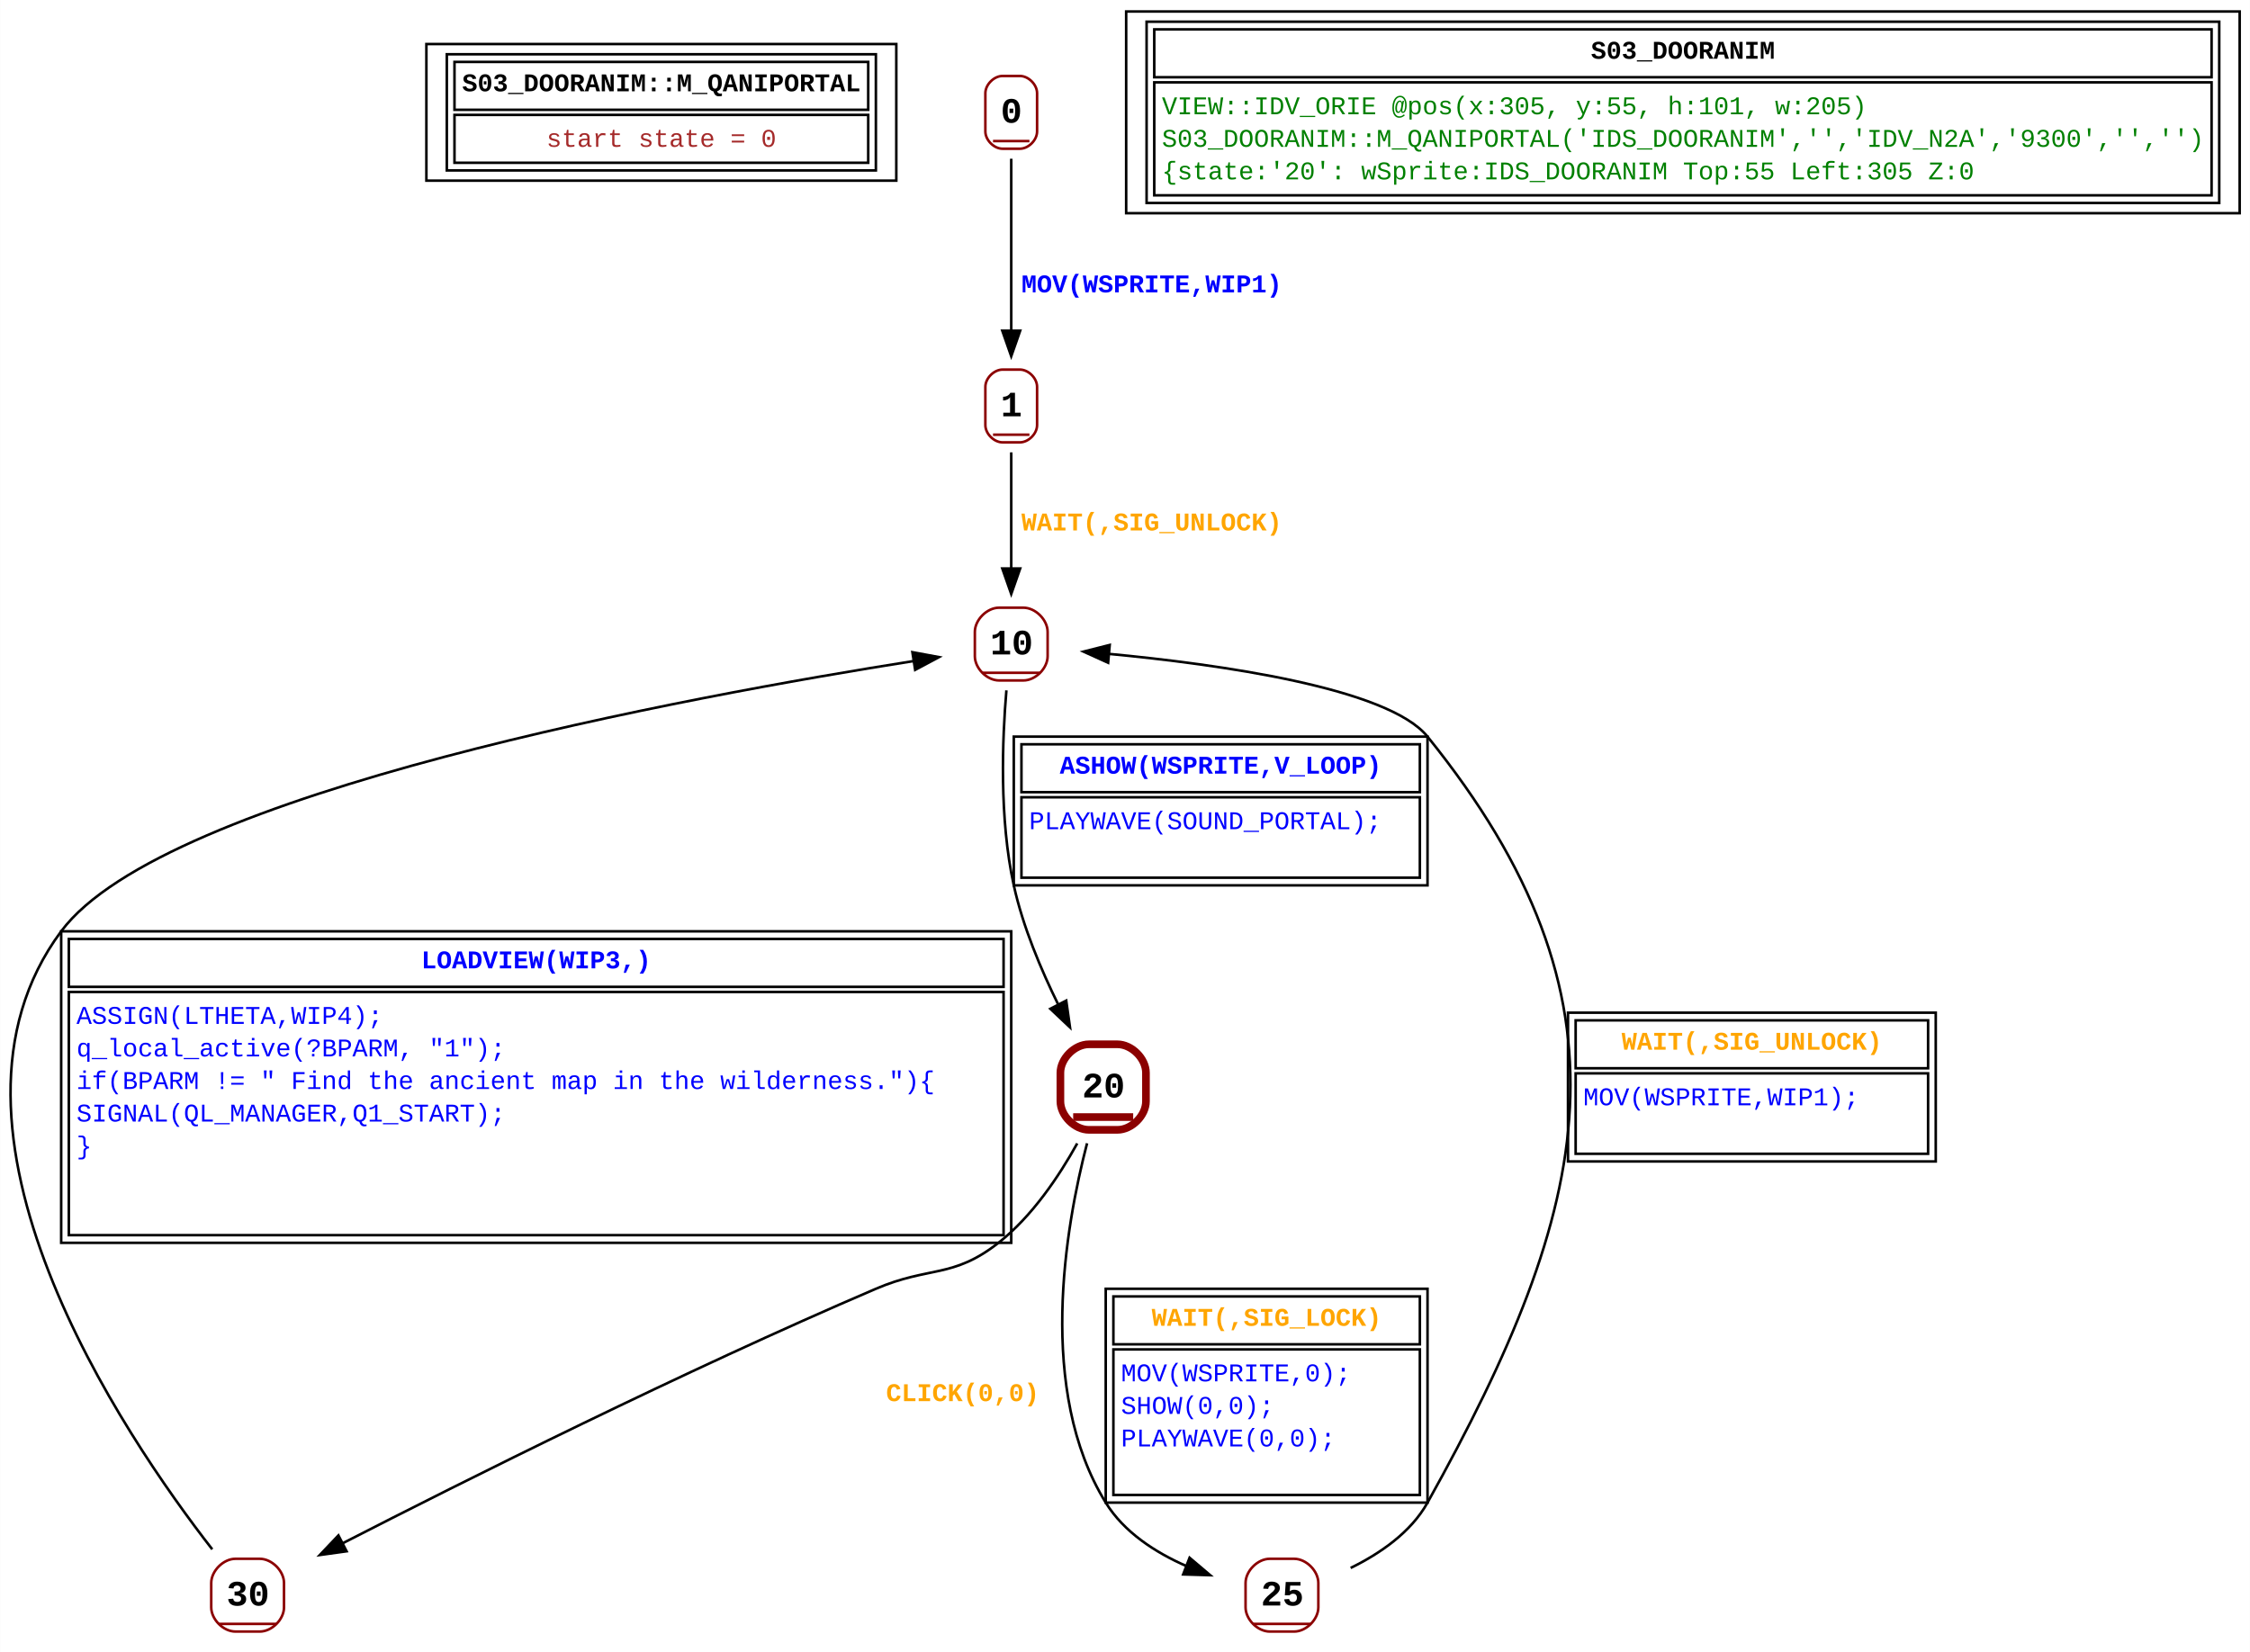
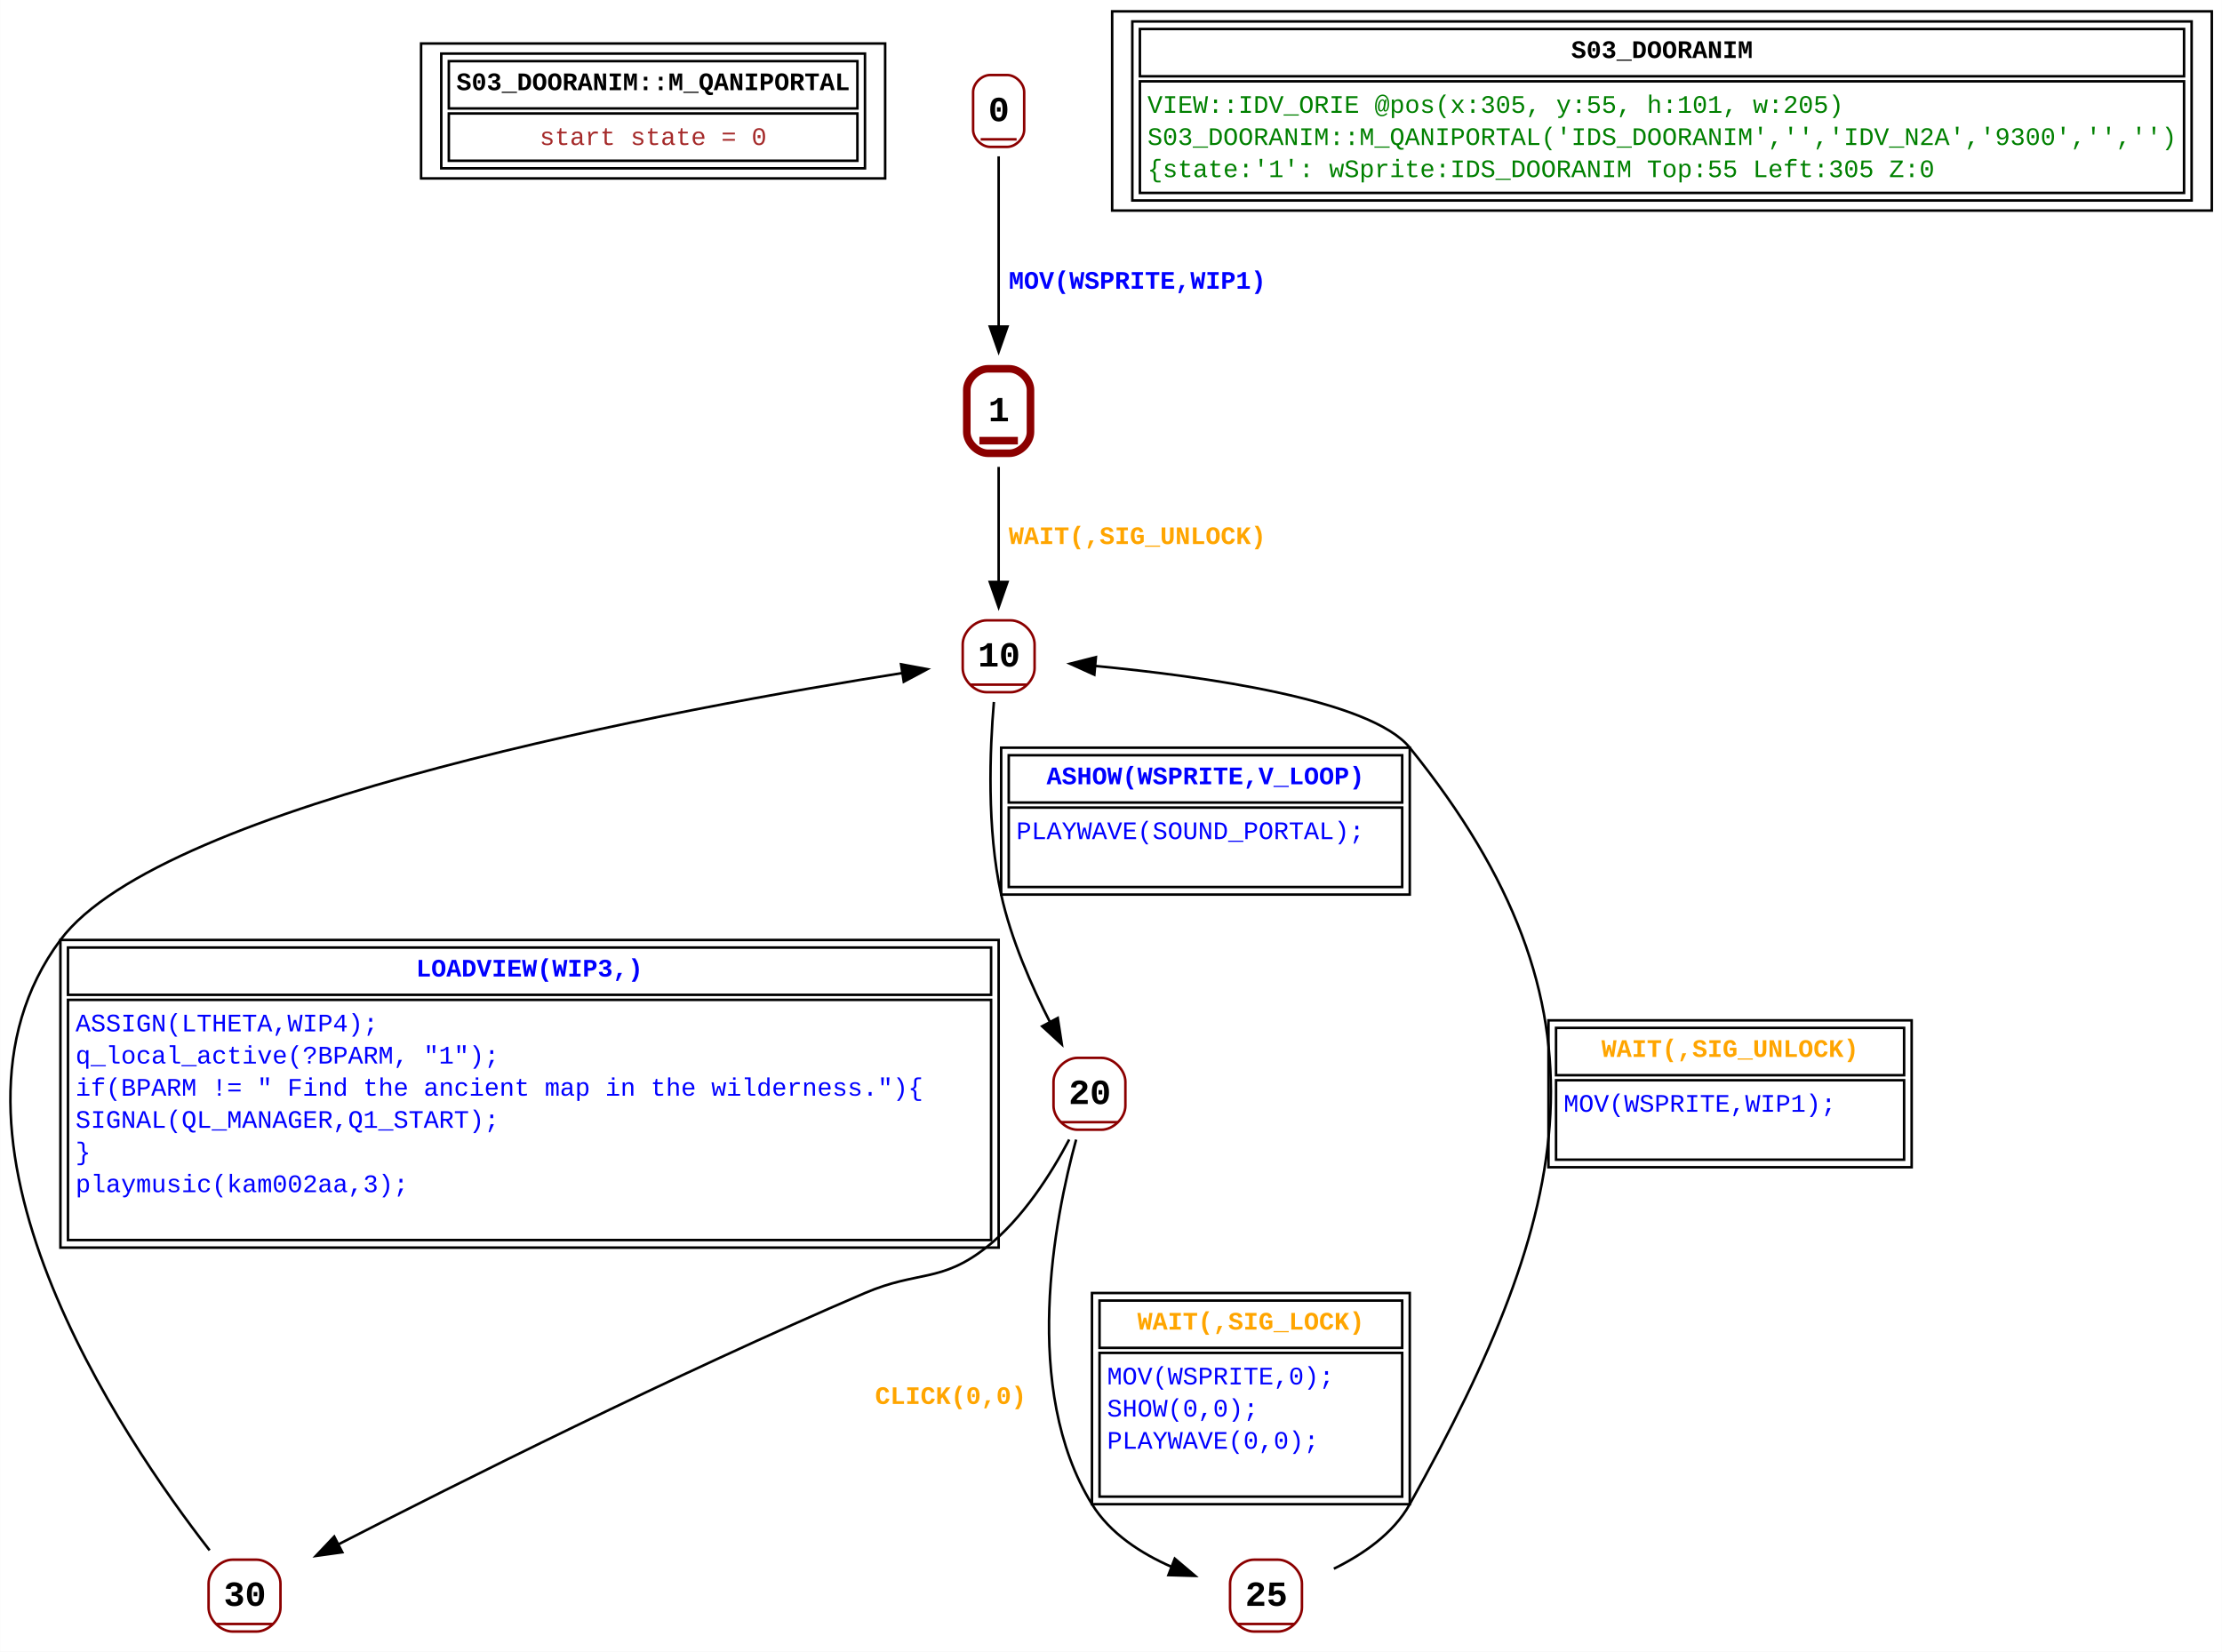
- <svg xmlns="http://www.w3.org/2000/svg" width="881pt" height="647pt" viewBox="0.00 0.00 880.91 647.00">
-   <g id="graph0" class="graph" transform="scale(1 1) rotate(0) translate(4 643)">
-     <polygon fill="white" stroke="none" points="-4,4 -4,-643 876.91,-643 876.91,4 -4,4" />
+ <svg xmlns="http://www.w3.org/2000/svg" width="881pt" height="655pt" viewBox="0.00 0.00 880.91 655.00">
+   <g id="graph0" class="graph" transform="scale(1 1) rotate(0) translate(4 651)">
+     <polygon fill="white" stroke="none" points="-4,4 -4,-651 876.91,-651 876.91,4 -4,4" />
    <g id="node1" class="node">
-       <polygon fill="none" stroke="black" points="162.91,-572.25 162.91,-625.75 346.91,-625.75 346.91,-572.25 162.91,-572.25" />
-       <polygon fill="none" stroke="black" points="173.91,-600 173.91,-618.75 335.91,-618.75 335.91,-600 173.91,-600" />
-       <text text-anchor="start" x="176.91" y="-607.25" font-family="Courier New" font-weight="bold" font-size="10.00">S03_DOORANIM::M_QANIPORTAL</text>
-       <polygon fill="none" stroke="black" points="173.91,-579.25 173.91,-598 335.91,-598 335.91,-579.25 173.91,-579.25" />
-       <text text-anchor="start" x="209.91" y="-585.5" font-family="Courier New" font-size="10.00" fill="brown">start state = 0</text>
-       <polygon fill="none" stroke="black" points="170.91,-576.25 170.91,-621.75 338.91,-621.75 338.91,-576.25 170.91,-576.25" />
+       <polygon fill="none" stroke="black" points="162.91,-580.25 162.91,-633.75 346.91,-633.75 346.91,-580.25 162.91,-580.25" />
+       <polygon fill="none" stroke="black" points="173.91,-608 173.91,-626.75 335.91,-626.75 335.91,-608 173.91,-608" />
+       <text text-anchor="start" x="176.91" y="-615.25" font-family="Courier New" font-weight="bold" font-size="10.00">S03_DOORANIM::M_QANIPORTAL</text>
+       <polygon fill="none" stroke="black" points="173.91,-587.25 173.91,-606 335.91,-606 335.91,-587.25 173.91,-587.25" />
+       <text text-anchor="start" x="209.91" y="-593.5" font-family="Courier New" font-size="10.00" fill="brown">start state = 0</text>
+       <polygon fill="none" stroke="black" points="170.91,-584.25 170.91,-629.75 338.91,-629.75 338.91,-584.25 170.91,-584.25" />
    </g>
    <g id="node2" class="node">
-       <polyline fill="none" stroke="darkred" points="384.78,-587.75 399.03,-587.75" />
-       <text text-anchor="start" x="387.78" y="-594.95" font-family="Courier New" font-weight="bold" font-size="14.00">0</text>
-       <path fill="none" stroke="darkred" d="M388.53,-584.75C388.53,-584.75 395.28,-584.75 395.28,-584.75 398.66,-584.75 402.03,-588.12 402.03,-591.5 402.03,-591.5 402.03,-606.5 402.03,-606.5 402.03,-609.88 398.66,-613.25 395.28,-613.25 395.28,-613.25 388.53,-613.25 388.53,-613.25 385.16,-613.25 381.78,-609.88 381.78,-606.5 381.78,-606.5 381.78,-591.5 381.78,-591.5 381.78,-588.12 385.16,-584.75 388.53,-584.75" />
+       <polyline fill="none" stroke="darkred" points="384.78,-595.75 399.03,-595.75" />
+       <text text-anchor="start" x="387.78" y="-602.95" font-family="Courier New" font-weight="bold" font-size="14.00">0</text>
+       <path fill="none" stroke="darkred" d="M388.53,-592.75C388.53,-592.75 395.28,-592.75 395.28,-592.75 398.66,-592.75 402.03,-596.12 402.03,-599.5 402.03,-599.5 402.03,-614.5 402.03,-614.5 402.03,-617.88 398.66,-621.25 395.28,-621.25 395.28,-621.25 388.53,-621.25 388.53,-621.25 385.16,-621.25 381.78,-617.88 381.78,-614.5 381.78,-614.5 381.78,-599.5 381.78,-599.5 381.78,-596.12 385.16,-592.75 388.53,-592.75" />
    </g>
    <g id="node3" class="node">
-       <polyline fill="none" stroke="darkred" points="384.78,-472.75 399.03,-472.75" />
-       <text text-anchor="start" x="387.78" y="-479.95" font-family="Courier New" font-weight="bold" font-size="14.00">1</text>
-       <path fill="none" stroke="darkred" d="M388.53,-469.75C388.53,-469.75 395.28,-469.75 395.28,-469.75 398.66,-469.75 402.03,-473.12 402.03,-476.5 402.03,-476.5 402.03,-491.5 402.03,-491.5 402.03,-494.88 398.66,-498.25 395.28,-498.25 395.28,-498.25 388.53,-498.25 388.53,-498.25 385.16,-498.25 381.78,-494.88 381.78,-491.5 381.78,-491.5 381.78,-476.5 381.78,-476.5 381.78,-473.12 385.16,-469.75 388.53,-469.75" />
+       <polyline fill="none" stroke="darkred" stroke-width="3" points="384.28,-476.25 399.53,-476.25" />
+       <text text-anchor="start" x="387.78" y="-483.95" font-family="Courier New" font-weight="bold" font-size="14.00">1</text>
+       <path fill="none" stroke="darkred" stroke-width="3" d="M387.7,-471.25C387.7,-471.25 396.12,-471.25 396.12,-471.25 400.33,-471.25 404.53,-475.46 404.53,-479.67 404.53,-479.67 404.53,-496.33 404.53,-496.33 404.53,-500.54 400.33,-504.75 396.12,-504.75 396.12,-504.75 387.7,-504.75 387.7,-504.75 383.49,-504.75 379.28,-500.54 379.28,-496.33 379.28,-496.33 379.28,-479.67 379.28,-479.67 379.28,-475.46 383.49,-471.25 387.7,-471.25" />
    </g>
    <g id="edge1" class="edge">
-       <path fill="none" stroke="black" d="M391.91,-580.84C391.91,-562.9 391.91,-534.45 391.91,-513.2" />
-       <polygon fill="black" stroke="black" points="395.41,-513.47 391.91,-503.47 388.41,-513.47 395.41,-513.47" />
-       <text text-anchor="start" x="395.91" y="-528.5" font-family="Courier New" font-weight="bold" font-size="10.00" fill="blue">MOV(WSPRITE,WIP1)</text>
+       <path fill="none" stroke="black" d="M391.91,-588.99C391.91,-571.34 391.91,-543.32 391.91,-521.42" />
+       <polygon fill="black" stroke="black" points="395.41,-521.51 391.91,-511.51 388.41,-521.51 395.41,-521.51" />
+       <text text-anchor="start" x="395.91" y="-536.5" font-family="Courier New" font-weight="bold" font-size="10.00" fill="blue">MOV(WSPRITE,WIP1)</text>
    </g>
    <g id="node4" class="node">
      <polyline fill="none" stroke="darkred" points="380.66,-379.5 403.16,-379.5" />
      <text text-anchor="start" x="383.66" y="-386.7" font-family="Courier New" font-weight="bold" font-size="14.00">10</text>
      <path fill="none" stroke="darkred" d="M387.16,-376.5C387.16,-376.5 396.66,-376.5 396.66,-376.5 401.41,-376.5 406.16,-381.25 406.16,-386 406.16,-386 406.16,-395.5 406.16,-395.5 406.16,-400.25 401.41,-405 396.66,-405 396.66,-405 387.16,-405 387.16,-405 382.41,-405 377.66,-400.25 377.66,-395.5 377.66,-395.5 377.66,-386 377.66,-386 377.66,-381.25 382.41,-376.5 387.16,-376.5" />
    </g>
    <g id="edge2" class="edge">
-       <path fill="none" stroke="black" d="M391.91,-465.84C391.91,-452.96 391.91,-435.06 391.91,-420.07" />
-       <polygon fill="black" stroke="black" points="395.41,-420.35 391.91,-410.35 388.41,-420.35 395.41,-420.35" />
+       <path fill="none" stroke="black" d="M391.91,-465.86C391.91,-452.42 391.91,-434.84 391.91,-420.18" />
+       <polygon fill="black" stroke="black" points="395.41,-420.22 391.91,-410.22 388.41,-420.22 395.41,-420.22" />
      <text text-anchor="start" x="395.91" y="-435.25" font-family="Courier New" font-weight="bold" font-size="10.00" fill="orange">WAIT(,SIG_UNLOCK)</text>
    </g>
    <g id="node5" class="node">
-       <polyline fill="none" stroke="darkred" stroke-width="3" points="416.16,-205.5 439.66,-205.5" />
+       <polyline fill="none" stroke="darkred" points="416.66,-206 439.16,-206" />
      <text text-anchor="start" x="419.66" y="-213.2" font-family="Courier New" font-weight="bold" font-size="14.00">20</text>
-       <path fill="none" stroke="darkred" stroke-width="3" d="M422.33,-200.5C422.33,-200.5 433.49,-200.5 433.49,-200.5 439.08,-200.5 444.66,-206.08 444.66,-211.67 444.66,-211.67 444.66,-222.83 444.66,-222.83 444.66,-228.42 439.08,-234 433.49,-234 433.49,-234 422.33,-234 422.33,-234 416.74,-234 411.16,-228.42 411.16,-222.83 411.16,-222.83 411.16,-211.67 411.16,-211.67 411.16,-206.08 416.74,-200.5 422.33,-200.5" />
+       <path fill="none" stroke="darkred" d="M423.16,-203C423.16,-203 432.66,-203 432.66,-203 437.41,-203 442.16,-207.75 442.16,-212.5 442.16,-212.5 442.16,-222 442.16,-222 442.16,-226.75 437.41,-231.5 432.66,-231.5 432.66,-231.5 423.16,-231.5 423.16,-231.5 418.41,-231.5 413.66,-226.75 413.66,-222 413.66,-222 413.66,-212.5 413.66,-212.5 413.66,-207.75 418.41,-203 423.16,-203" />
    </g>
    <g id="edge3" class="edge">
-       <path fill="none" stroke="black" d="M390.02,-372.62C388.41,-353.69 387.16,-322.41 392.91,-296.25 396.46,-280.08 403.57,-263.19 410.45,-249.28" />
-       <polygon fill="black" stroke="black" points="413.44,-251.12 414.92,-240.63 407.22,-247.91 413.44,-251.12" />
+       <path fill="none" stroke="black" d="M390.02,-372.62C388.41,-353.69 387.16,-322.41 392.91,-296.25 396.8,-278.52 404.97,-259.93 412.43,-245.34" />
+       <polygon fill="black" stroke="black" points="415.35,-247.31 416.96,-236.84 409.17,-244.02 415.35,-247.31" />
      <polygon fill="none" stroke="black" points="395.91,-332.75 395.91,-351.5 551.91,-351.5 551.91,-332.75 395.91,-332.75" />
      <text text-anchor="start" x="410.91" y="-340" font-family="Courier New" font-weight="bold" font-size="10.00" fill="blue">ASHOW(WSPRITE,V_LOOP)</text>
      <polygon fill="none" stroke="black" points="395.91,-299.25 395.91,-330.75 551.91,-330.75 551.91,-299.25 395.91,-299.25" />
      <text text-anchor="start" x="398.91" y="-318.25" font-family="Courier New" font-size="10.00" fill="blue">  PLAYWAVE(SOUND_PORTAL);</text>
      <text text-anchor="start" x="398.91" y="-305.5" font-family="Courier New" font-size="10.00" fill="blue"> </text>
      <polygon fill="none" stroke="black" points="392.91,-296.25 392.91,-354.5 554.91,-354.5 554.91,-296.25 392.91,-296.25" />
    </g>
    <g id="node6" class="node">
      <polyline fill="none" stroke="darkred" points="81.66,-7 104.16,-7" />
      <text text-anchor="start" x="84.66" y="-14.2" font-family="Courier New" font-weight="bold" font-size="14.00">30</text>
      <path fill="none" stroke="darkred" d="M88.16,-4C88.16,-4 97.66,-4 97.66,-4 102.41,-4 107.16,-8.75 107.16,-13.5 107.16,-13.5 107.16,-23 107.16,-23 107.16,-27.75 102.41,-32.5 97.66,-32.5 97.66,-32.5 88.16,-32.5 88.16,-32.5 83.41,-32.5 78.66,-27.75 78.66,-23 78.66,-23 78.66,-13.5 78.66,-13.5 78.66,-8.75 83.41,-4 88.16,-4" />
    </g>
    <g id="edge4" class="edge">
-       <path fill="none" stroke="black" d="M417.75,-195.18C410.66,-182.4 400.11,-166.6 386.91,-156.25 368.98,-142.19 359.85,-147.22 338.91,-138.25 263.5,-105.95 177.72,-62.99 129.99,-38.51" />
+       <path fill="none" stroke="black" d="M419.88,-199.11C412.86,-185.78 401.5,-167.69 386.91,-156.25 368.98,-142.19 359.85,-147.22 338.91,-138.25 263.5,-105.95 177.72,-62.99 129.99,-38.51" />
      <polygon fill="black" stroke="black" points="131.67,-35.44 121.18,-33.98 128.47,-41.66 131.67,-35.44" />
      <text text-anchor="start" x="342.91" y="-94.25" font-family="Courier New" font-weight="bold" font-size="10.00" fill="orange">CLICK(0,0)</text>
    </g>
    <g id="node7" class="node">
      <polyline fill="none" stroke="darkred" points="486.66,-7 509.16,-7" />
      <text text-anchor="start" x="489.66" y="-14.2" font-family="Courier New" font-weight="bold" font-size="14.00">25</text>
      <path fill="none" stroke="darkred" d="M493.16,-4C493.16,-4 502.66,-4 502.66,-4 507.41,-4 512.16,-8.75 512.16,-13.5 512.16,-13.5 512.16,-23 512.16,-23 512.16,-27.75 507.41,-32.5 502.66,-32.5 502.66,-32.5 493.16,-32.5 493.16,-32.5 488.41,-32.5 483.66,-27.75 483.66,-23 483.66,-23 483.66,-13.5 483.66,-13.5 483.66,-8.75 488.41,-4 493.16,-4" />
    </g>
    <g id="edge5" class="edge">
-       <path fill="none" stroke="black" d="M421.6,-195.23C413.08,-162.45 401.87,-98.37 428.91,-54.5 436.06,-42.9 448.36,-34.96 460.61,-29.6" />
+       <path fill="none" stroke="black" d="M422.63,-199.09C414.06,-167.73 400.77,-100.16 428.91,-54.5 436.06,-42.9 448.36,-34.96 460.61,-29.6" />
      <polygon fill="black" stroke="black" points="461.74,-32.91 469.82,-26.07 459.23,-26.38 461.74,-32.91" />
      <polygon fill="none" stroke="black" points="431.91,-116.5 431.91,-135.25 551.91,-135.25 551.91,-116.5 431.91,-116.5" />
      <text text-anchor="start" x="446.91" y="-123.75" font-family="Courier New" font-weight="bold" font-size="10.00" fill="orange">WAIT(,SIG_LOCK)</text>
      <polygon fill="none" stroke="black" points="431.91,-57.5 431.91,-114.5 551.91,-114.5 551.91,-57.5 431.91,-57.5" />
      <text text-anchor="start" x="434.91" y="-102" font-family="Courier New" font-size="10.00" fill="blue">    MOV(WSPRITE,0);</text>
      <text text-anchor="start" x="434.91" y="-89.25" font-family="Courier New" font-size="10.00" fill="blue">    SHOW(0,0);</text>
      <text text-anchor="start" x="434.91" y="-76.5" font-family="Courier New" font-size="10.00" fill="blue">    PLAYWAVE(0,0);</text>
      <text text-anchor="start" x="434.91" y="-63.75" font-family="Courier New" font-size="10.00" fill="blue"> </text>
      <polygon fill="none" stroke="black" points="428.91,-54.5 428.91,-138.25 554.91,-138.25 554.91,-54.5 428.91,-54.5" />
    </g>
    <g id="edge7" class="edge">
      <path fill="none" stroke="black" d="M79.07,-36.2C44.73,-80.38 -37.55,-201.05 19.91,-278.25 60.46,-332.74 267.62,-370.53 354.01,-384.15" />
      <polygon fill="black" stroke="black" points="353.21,-387.57 363.63,-385.64 354.29,-380.65 353.21,-387.57" />
      <polygon fill="none" stroke="black" points="22.91,-256.5 22.91,-275.25 388.91,-275.25 388.91,-256.5 22.91,-256.5" />
      <text text-anchor="start" x="160.91" y="-263.75" font-family="Courier New" font-weight="bold" font-size="10.00" fill="blue">LOADVIEW(WIP3,)</text>
      <polygon fill="none" stroke="black" points="22.91,-159.25 22.91,-254.5 388.91,-254.5 388.91,-159.25 22.91,-159.25" />
      <text text-anchor="start" x="25.91" y="-242" font-family="Courier New" font-size="10.00" fill="blue">    ASSIGN(LTHETA,WIP4);</text>
      <text text-anchor="start" x="25.91" y="-229.25" font-family="Courier New" font-size="10.00" fill="blue">    q_local_active(?BPARM, "1");</text>
      <text text-anchor="start" x="25.91" y="-216.5" font-family="Courier New" font-size="10.00" fill="blue">    if(BPARM != " Find the ancient map in the wilderness."){</text>
      <text text-anchor="start" x="25.91" y="-203.75" font-family="Courier New" font-size="10.00" fill="blue">     SIGNAL(QL_MANAGER,Q1_START);</text>
      <text text-anchor="start" x="25.91" y="-191" font-family="Courier New" font-size="10.00" fill="blue">    }</text>
-       <text text-anchor="start" x="25.91" y="-178.25" font-family="Courier New" font-size="10.00" fill="blue">   </text>
+       <text text-anchor="start" x="25.91" y="-178.25" font-family="Courier New" font-size="10.00" fill="blue">     playmusic(kam002aa,3);</text>
      <text text-anchor="start" x="25.91" y="-165.5" font-family="Courier New" font-size="10.00" fill="blue"> </text>
      <polygon fill="none" stroke="black" points="19.91,-156.25 19.91,-278.25 391.91,-278.25 391.91,-156.25 19.91,-156.25" />
    </g>
    <g id="edge6" class="edge">
      <path fill="none" stroke="black" d="M524.81,-28.91C536.23,-34.51 548.4,-42.81 554.91,-54.5 619.82,-170.97 638.64,-250.73 554.91,-354.5 539.5,-373.59 473.07,-382.85 429.91,-386.93" />
      <polygon fill="black" stroke="black" points="429.85,-383.43 420.2,-387.8 430.47,-390.4 429.85,-383.43" />
      <polygon fill="none" stroke="black" points="612.91,-224.62 612.91,-243.38 750.91,-243.38 750.91,-224.62 612.91,-224.62" />
      <text text-anchor="start" x="630.91" y="-231.88" font-family="Courier New" font-weight="bold" font-size="10.00" fill="orange">WAIT(,SIG_UNLOCK)</text>
      <polygon fill="none" stroke="black" points="612.91,-191.12 612.91,-222.62 750.91,-222.62 750.91,-191.12 612.91,-191.12" />
      <text text-anchor="start" x="615.91" y="-210.12" font-family="Courier New" font-size="10.00" fill="blue">    MOV(WSPRITE,WIP1);</text>
      <text text-anchor="start" x="615.91" y="-197.38" font-family="Courier New" font-size="10.00" fill="blue"> </text>
      <polygon fill="none" stroke="black" points="609.91,-188.12 609.91,-246.38 753.91,-246.38 753.91,-188.12 609.91,-188.12" />
    </g>
    <g id="node8" class="node">
-       <polygon fill="none" stroke="black" points="436.91,-559.5 436.91,-638.5 872.91,-638.5 872.91,-559.5 436.91,-559.5" />
-       <polygon fill="none" stroke="black" points="447.91,-612.75 447.91,-631.5 861.91,-631.5 861.91,-612.75 447.91,-612.75" />
-       <text text-anchor="start" x="618.91" y="-620" font-family="Courier New" font-weight="bold" font-size="10.00">S03_DOORANIM</text>
-       <polygon fill="none" stroke="black" points="447.91,-566.5 447.91,-610.75 861.91,-610.75 861.91,-566.5 447.91,-566.5" />
-       <text text-anchor="start" x="450.91" y="-598.25" font-family="Courier New" font-size="10.00" fill="green">VIEW::IDV_ORIE @pos(x:305, y:55, h:101, w:205)</text>
-       <text text-anchor="start" x="450.91" y="-585.5" font-family="Courier New" font-size="10.00" fill="green">S03_DOORANIM::M_QANIPORTAL('IDS_DOORANIM','','IDV_N2A','9300','','')</text>
-       <text text-anchor="start" x="450.91" y="-572.75" font-family="Courier New" font-size="10.00" fill="green">{state:'20': wSprite:IDS_DOORANIM Top:55 Left:305 Z:0</text>
-       <polygon fill="none" stroke="black" points="444.91,-563.5 444.91,-634.5 864.91,-634.5 864.91,-563.5 444.91,-563.5" />
+       <polygon fill="none" stroke="black" points="436.91,-567.5 436.91,-646.5 872.91,-646.5 872.91,-567.5 436.91,-567.5" />
+       <polygon fill="none" stroke="black" points="447.91,-620.75 447.91,-639.5 861.91,-639.5 861.91,-620.75 447.91,-620.75" />
+       <text text-anchor="start" x="618.91" y="-628" font-family="Courier New" font-weight="bold" font-size="10.00">S03_DOORANIM</text>
+       <polygon fill="none" stroke="black" points="447.91,-574.5 447.91,-618.75 861.91,-618.75 861.91,-574.5 447.91,-574.5" />
+       <text text-anchor="start" x="450.91" y="-606.25" font-family="Courier New" font-size="10.00" fill="green">VIEW::IDV_ORIE @pos(x:305, y:55, h:101, w:205)</text>
+       <text text-anchor="start" x="450.91" y="-593.5" font-family="Courier New" font-size="10.00" fill="green">S03_DOORANIM::M_QANIPORTAL('IDS_DOORANIM','','IDV_N2A','9300','','')</text>
+       <text text-anchor="start" x="450.91" y="-580.75" font-family="Courier New" font-size="10.00" fill="green">{state:'1': wSprite:IDS_DOORANIM Top:55 Left:305 Z:0</text>
+       <polygon fill="none" stroke="black" points="444.91,-571.5 444.91,-642.5 864.91,-642.5 864.91,-571.5 444.91,-571.5" />
    </g>
  </g>
</svg>
